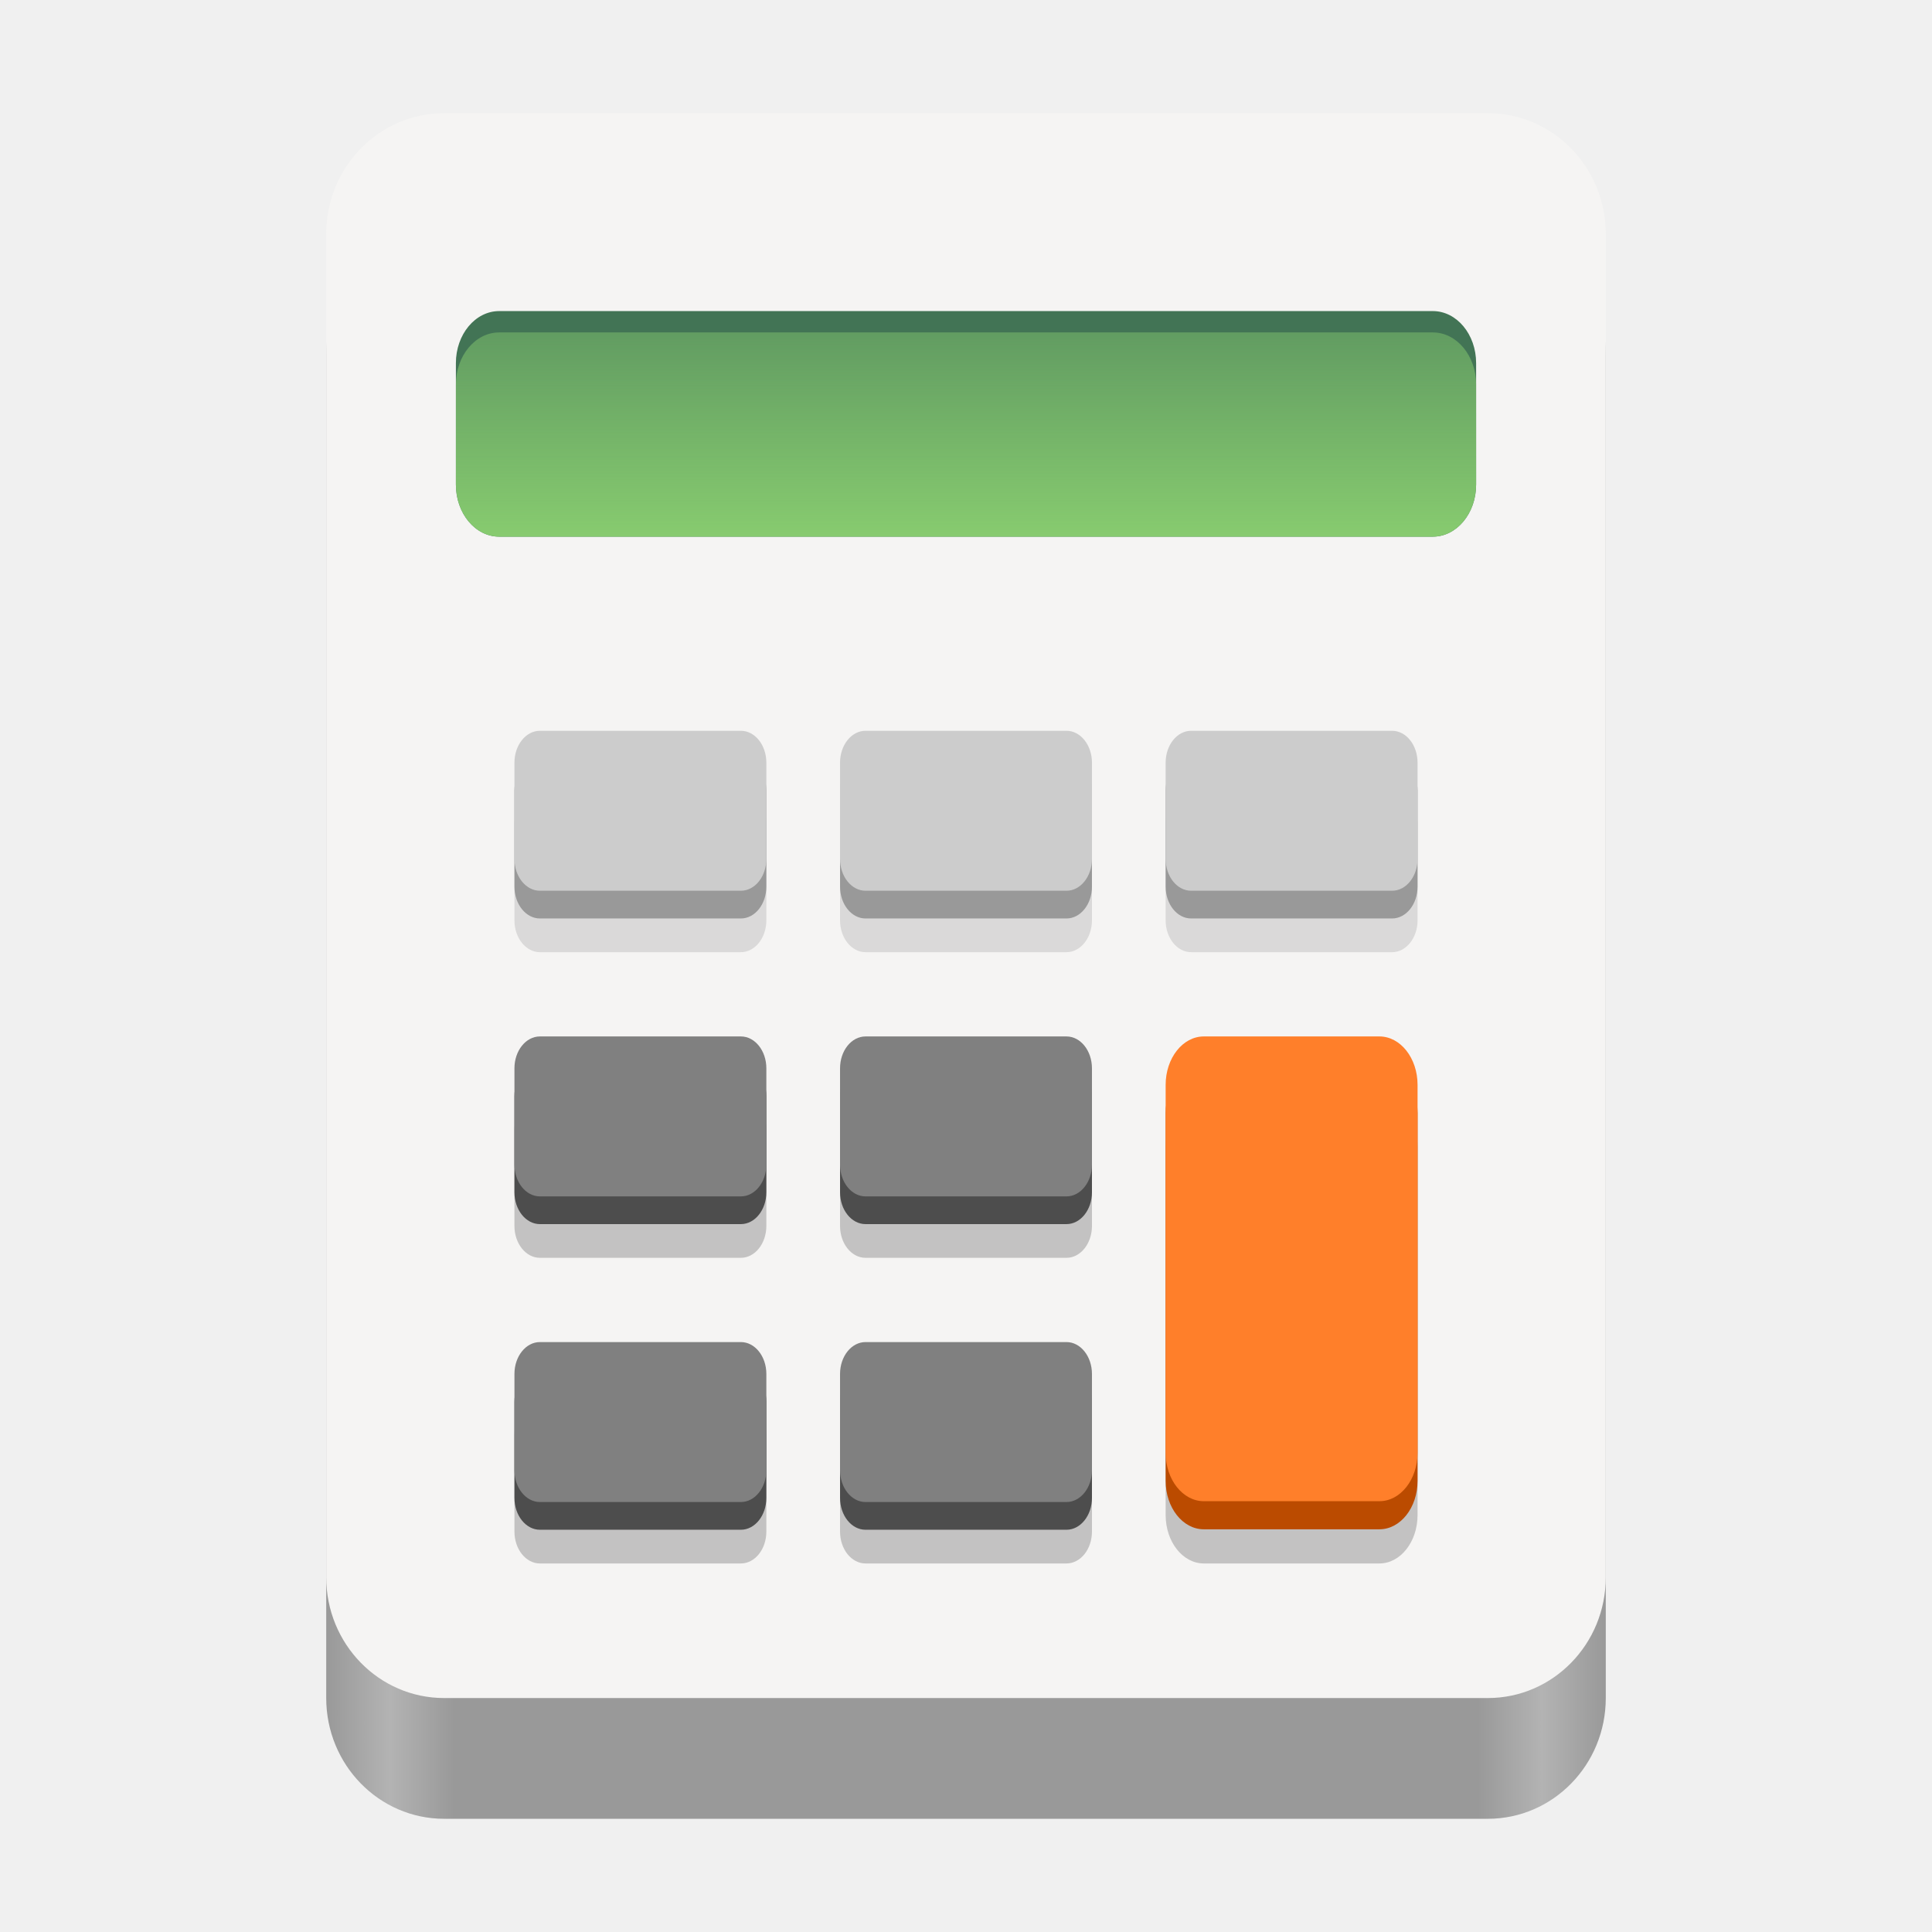
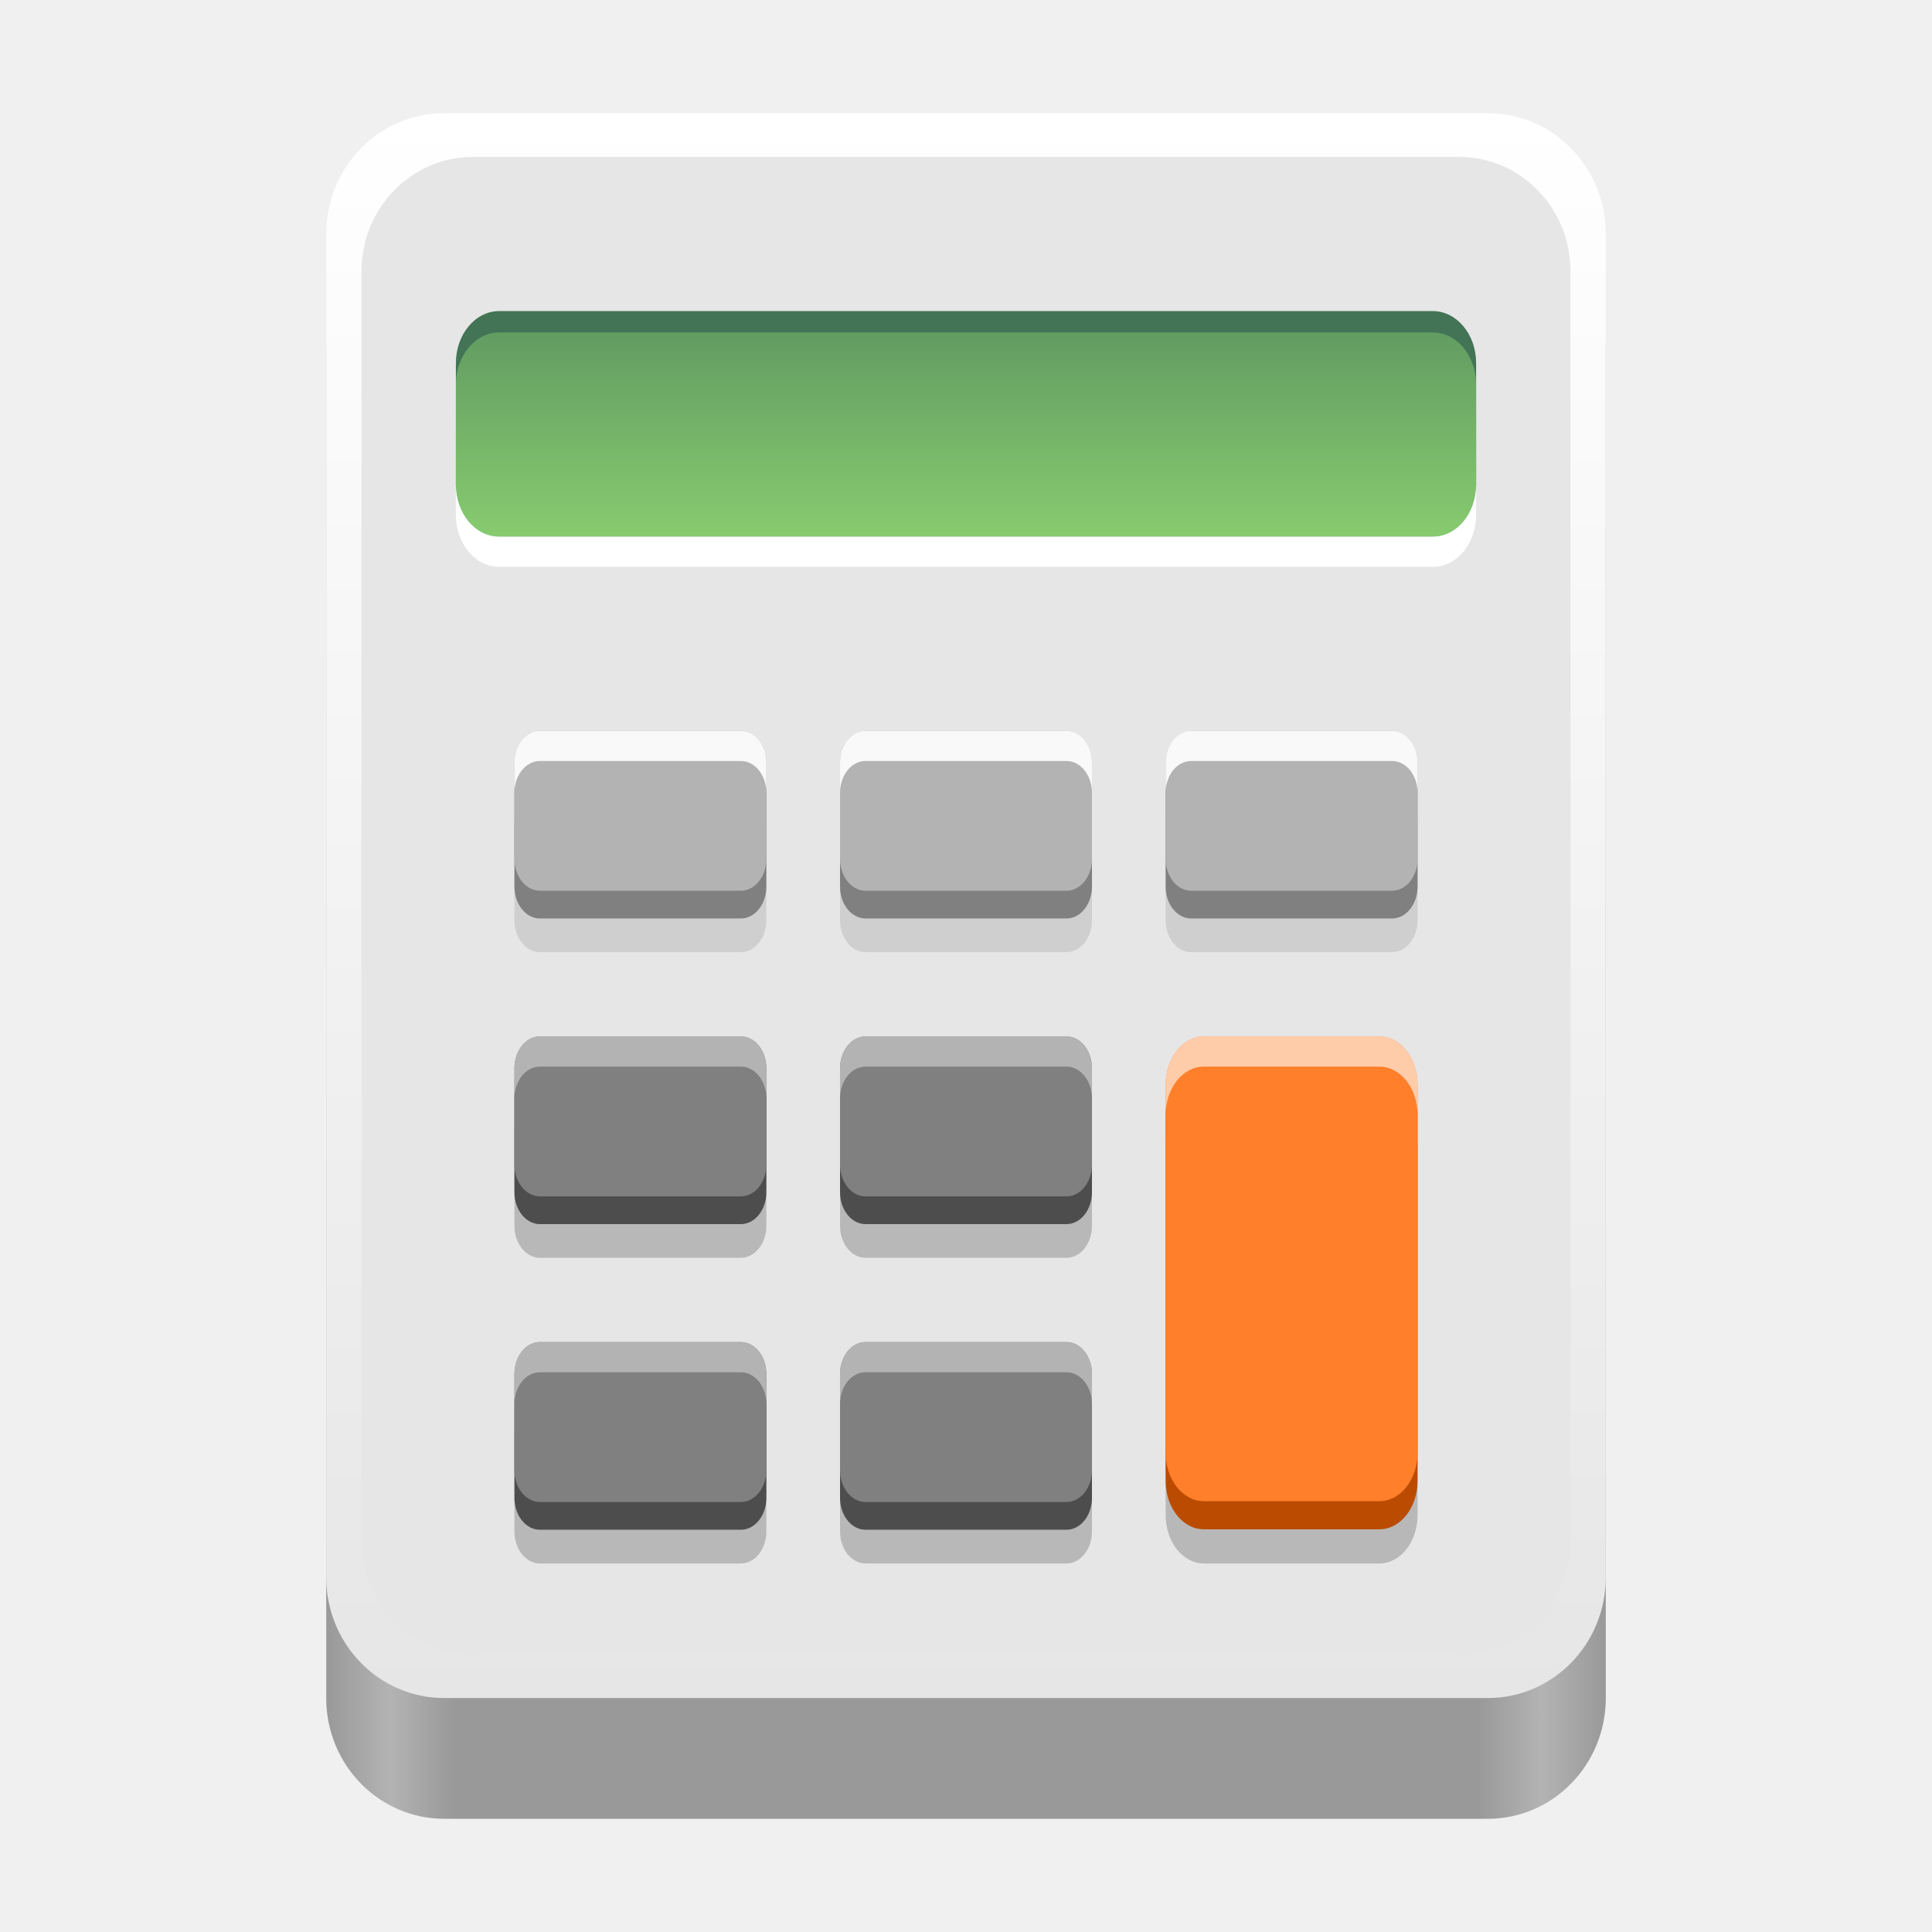
<svg xmlns="http://www.w3.org/2000/svg" xmlns:xlink="http://www.w3.org/1999/xlink" width="128" height="128" viewBox="0 0 128 128" version="1.1" id="svg5">
  <defs id="defs2">
+     <linearGradient id="linearGradient775">
+       <stop style="stop-color:#ffffff;stop-opacity:1;" offset="0" id="stop771" />
+       <stop style="stop-color:#e6e6e6;stop-opacity:1" offset="1" id="stop773" />
+     </linearGradient>
    <linearGradient id="linearGradient2694">
      <stop style="stop-color:#87cb6f;stop-opacity:1;" offset="0" id="stop2690" />
      <stop style="stop-color:#8dd374;stop-opacity:0;" offset="1" id="stop2692" />
    </linearGradient>
    <linearGradient y2="236" x2="96" y1="236" x1="32" gradientTransform="translate(604.8168,170.5864)" gradientUnits="userSpaceOnUse" id="linearGradient1099" xlink:href="#linearGradient1036" />
    <linearGradient id="linearGradient1036">
      <stop id="stop1032" offset="0" style="stop-color:#d5d3cf;stop-opacity:1;" />
      <stop id="stop1034" offset="1" style="stop-color:#f6f5f4;stop-opacity:1" />
    </linearGradient>
    <radialGradient r="32" fy="-76" fx="-244" cy="-76" cx="-244" gradientTransform="matrix(0.8833333,0,0,0.8833333,-460.3502,463.1197)" gradientUnits="userSpaceOnUse" id="radialGradient1103" xlink:href="#linearGradient1069" />
    <linearGradient id="linearGradient1069">
      <stop id="stop1065" offset="0" style="stop-color:#d5d3cf;stop-opacity:1" />
      <stop id="stop1067-1" offset="1" style="stop-color:#949390;stop-opacity:1" />
    </linearGradient>
    <linearGradient gradientUnits="userSpaceOnUse" y2="232" x2="64" y1="262.5" x1="64" id="linearGradient1027" xlink:href="#linearGradient1025" gradientTransform="translate(-470.5864,432.8168)" />
    <linearGradient id="linearGradient1025">
      <stop id="stop1021" offset="0" style="stop-color:#9a9996;stop-opacity:1" />
      <stop id="stop1023" offset="1" style="stop-color:#77767b;stop-opacity:1" />
    </linearGradient>
    <clipPath clipPathUnits="userSpaceOnUse" id="clipPath1609-7">
      <path id="path1611-5" d="m 252,116 28,-28 v -8 h -36 v 36 z" style="fill:#e74747;stroke:none;stroke-width:0.25px;stroke-linecap:butt;stroke-linejoin:miter;stroke-opacity:1" />
    </clipPath>
    <linearGradient id="linearGradient8241">
      <stop style="stop-color:#999999;stop-opacity:1" offset="0" id="stop8237" />
      <stop style="stop-color:#b3b3b3;stop-opacity:1" offset="0.05" id="stop9349" />
      <stop style="stop-color:#999999;stop-opacity:1" offset="0.1" id="stop21746" />
      <stop style="stop-color:#999999;stop-opacity:1" offset="0.9" id="stop21940" />
      <stop style="stop-color:#b3b3b3;stop-opacity:1" offset="0.95" id="stop9351" />
      <stop style="stop-color:#999999;stop-opacity:1" offset="1" id="stop8239" />
    </linearGradient>
    <radialGradient r="32" fy="-76" fx="-244" cy="-76" cx="-244" gradientTransform="matrix(0.8833333,0,0,0.8833333,-460.3502,463.1197)" gradientUnits="userSpaceOnUse" id="radialGradient1103-5" xlink:href="#linearGradient1069" />
    <clipPath clipPathUnits="userSpaceOnUse" id="clipPath1609-7-7">
      <path id="path1611-5-0" d="m 252,116 28,-28 v -8 h -36 v 36 z" style="fill:#e74747;stroke:none;stroke-width:0.25px;stroke-linecap:butt;stroke-linejoin:miter;stroke-opacity:1" />
    </clipPath>
    <clipPath clipPathUnits="userSpaceOnUse" id="clipPath744">
      <rect style="fill:#1e88e5;fill-opacity:1;stroke-width:0.265" id="rect746" width="541.867" height="541.867" x="0" y="1.5987212e-14" rx="79.375" ry="79.375" />
    </clipPath>
    <clipPath clipPathUnits="userSpaceOnUse" id="clipPath62">
      <rect style="fill:#1e88e5;fill-opacity:1;stroke-width:0.265" id="rect64" width="541.867" height="541.867" x="2.2507105e-05" y="-0.422" rx="79.375" ry="79.375" />
    </clipPath>
    <linearGradient xlink:href="#linearGradient8241" id="linearGradient8243" x1="11.5" y1="120.5" x2="116.5" y2="120.5" gradientUnits="userSpaceOnUse" gradientTransform="matrix(0.8073687,0,0,1,12.3284,0)" />
    <radialGradient r="32" fy="-76" fx="-244" cy="-76" cx="-244" gradientTransform="matrix(0.8833333,0,0,0.8833333,-460.3502,463.1197)" gradientUnits="userSpaceOnUse" id="radialGradient1103-6" xlink:href="#linearGradient1069" />
    <clipPath clipPathUnits="userSpaceOnUse" id="clipPath1609-7-2">
      <path id="path1611-5-3" d="m 252,116 28,-28 v -8 h -36 v 36 z" style="fill:#e74747;stroke:none;stroke-width:0.25px;stroke-linecap:butt;stroke-linejoin:miter;stroke-opacity:1" />
    </clipPath>
    <clipPath clipPathUnits="userSpaceOnUse" id="clipPath966">
      <rect style="fill:#999999;fill-opacity:1;stroke-width:0.265" id="rect968" width="541.867" height="541.867" x="0" y="-2.8421709e-14" rx="79.375" ry="79.375" />
    </clipPath>
    <clipPath clipPathUnits="userSpaceOnUse" id="clipPath402">
      <rect style="fill:#999999;fill-opacity:1;stroke-width:0.265" id="rect404" width="541.867" height="541.867" x="1.5908203e-05" y="1.5908203e-05" rx="79.375" ry="79.375" />
    </clipPath>
    <clipPath clipPathUnits="userSpaceOnUse" id="clipPath2739">
      <rect style="fill:#999999;fill-opacity:1;stroke-width:0.265" id="rect2741" width="541.867" height="541.867" x="-7.8515623e-06" y="1.863" rx="79.375" ry="79.375" />
    </clipPath>
    <linearGradient xlink:href="#linearGradient2694" id="linearGradient2696" x1="64" y1="39.555" x2="64" y2="15.5" gradientUnits="userSpaceOnUse" gradientTransform="matrix(0.9763933,0,0,1,1.510828,-4)" />
+     <linearGradient xlink:href="#linearGradient775" id="linearGradient777" x1="64" y1="7.5" x2="64" y2="112.5" gradientUnits="userSpaceOnUse" />
  </defs>
  <g id="layer2">
    <rect style="fill:url(#linearGradient8243);fill-opacity:1;stroke-width:0.899" id="rect440" width="84.774" height="105" x="21.613" y="15.5" rx="7.811" ry="8" />
-     <rect style="fill:#f5f4f3;fill-opacity:1;stroke-width:0.899" id="rect358" width="84.773" height="105" x="21.613" y="7.5" rx="7.811" ry="8" />
+     <rect style="fill:url(#linearGradient777);fill-opacity:1;stroke-width:0.899" id="rect358" width="84.773" height="105" x="21.613" y="7.5" rx="7.811" ry="8" />
+     <rect style="fill:#e6e6e6;fill-opacity:1;stroke-width:0.849" id="rect364" width="80.096" height="99.207" x="23.952" y="10.397" rx="7.38" ry="7.559" />
    <rect style="fill:#427455;fill-opacity:1;stroke:none;stroke-width:0.523;stroke-miterlimit:4;stroke-dasharray:none;stroke-opacity:1" id="rect4359" width="67.593" height="14.945" x="30.204" y="20.61" rx="2.869" ry="3.448" />
    <rect style="fill:url(#linearGradient2696);fill-opacity:1;stroke-width:4.085" id="rect958" width="67.593" height="13.531" x="30.204" y="22.024" rx="2.869" ry="3.448" />
    <rect style="opacity:0.3;fill:#999999;stroke-width:1.796" id="rect1812" width="16.69" height="10.597" x="34.083" y="52.487" rx="1.688" ry="2.112" />
-     <rect style="fill:#999999;stroke-width:1.796" id="rect6360" width="16.69" height="10.597" x="34.083" y="50.254" rx="1.688" ry="2.112" />
-     <rect style="fill:#cccccc;stroke-width:1.796" id="rect1760" width="16.69" height="10.597" x="34.083" y="48.417" rx="1.688" ry="2.112" />
+     <rect style="fill:#808080;stroke-width:1.796" id="rect6360" width="16.69" height="10.597" x="34.083" y="50.254" rx="1.688" ry="2.112" />
+     <rect style="fill:#b3b3b3;stroke-width:1.796" id="rect1760" width="16.69" height="10.597" x="34.083" y="48.417" rx="1.688" ry="2.112" />
    <rect style="opacity:0.3;fill:#4d4d4d;stroke-width:1.796" id="rect1814" width="16.69" height="10.597" x="34.083" y="92.986" rx="1.688" ry="2.112" />
    <rect style="fill:#4d4d4d;stroke-width:1.796" id="rect6564" width="16.69" height="10.597" x="34.083" y="90.753" rx="1.688" ry="2.112" />
    <rect style="fill:#808080;stroke-width:1.796" id="rect2137" width="16.69" height="10.597" x="34.083" y="88.916" rx="1.688" ry="2.112" />
    <g id="g1820" style="opacity:0.3;stroke-width:1.111" transform="matrix(0.258372,0,0,0.3234156,-3.545136,-13.44593)">
      <rect style="fill:#4d4d4d;stroke-width:8.684" id="rect1818" width="90.264" height="45.783" x="111.246" y="248.042" rx="9.127" ry="9.127" transform="matrix(0.7156538,0,0,0.7156538,66.01995,88.96449)" />
    </g>
    <g id="g1155" style="fill:#4d4d4d;stroke-width:1.111" transform="matrix(0.258372,0,0,0.3234156,-3.545136,-15.67893)">
      <rect style="fill:#4d4d4d;stroke-width:8.684" id="rect1135" width="90.264" height="45.783" x="111.246" y="248.042" rx="9.127" ry="9.127" transform="matrix(0.7156538,0,0,0.7156538,66.01995,88.96449)" />
    </g>
    <rect style="fill:#808080;stroke-width:1.796" id="rect1143" width="16.69" height="10.597" x="34.083" y="68.667" rx="1.688" ry="2.112" />
    <rect style="opacity:0.3;fill:#999999;stroke-width:1.796" id="rect1822" width="16.69" height="10.597" x="55.655" y="52.487" rx="1.688" ry="2.112" />
-     <rect style="fill:#999999;stroke-width:1.796" id="rect6362" width="16.69" height="10.597" x="55.655" y="50.254" rx="1.688" ry="2.112" />
-     <rect style="fill:#cccccc;stroke-width:1.796" id="rect1864" width="16.69" height="10.597" x="55.655" y="48.417" rx="1.688" ry="2.112" />
+     <rect style="fill:#808080;stroke-width:1.796" id="rect6362" width="16.69" height="10.597" x="55.655" y="50.254" rx="1.688" ry="2.112" />
+     <rect style="fill:#b3b3b3;stroke-width:1.796" id="rect1864" width="16.69" height="10.597" x="55.655" y="48.417" rx="1.688" ry="2.112" />
    <rect style="opacity:0.3;fill:#4d4d4d;stroke-width:1.796" id="rect1824" width="16.69" height="10.597" x="55.655" y="92.986" rx="1.688" ry="2.112" />
    <rect style="fill:#4d4d4d;stroke-width:1.796" id="rect6566" width="16.69" height="10.597" x="55.655" y="90.753" rx="1.688" ry="2.112" />
    <rect style="fill:#808080;stroke-width:1.796" id="rect2139" width="16.69" height="10.597" x="55.655" y="88.916" rx="1.688" ry="2.112" />
    <g id="g1830" style="opacity:0.3;stroke-width:1.111" transform="matrix(0.258372,0,0,0.3234156,-6.001579,-13.44593)">
      <rect style="fill:#4d4d4d;stroke-width:8.684" id="rect1828" width="90.264" height="45.783" x="241.198" y="248.042" rx="9.127" ry="9.127" transform="matrix(0.7156538,0,0,0.7156538,66.01995,88.96449)" />
    </g>
    <g id="g1152" style="fill:#4d4d4d;stroke-width:1.111" transform="matrix(0.258372,0,0,0.3234156,-6.001579,-15.67893)">
      <rect style="fill:#4d4d4d;stroke-width:8.684" id="rect1137" width="90.264" height="45.783" x="241.198" y="248.042" rx="9.127" ry="9.127" transform="matrix(0.7156538,0,0,0.7156538,66.01995,88.96449)" />
    </g>
    <rect style="fill:#808080;stroke-width:1.796" id="rect1145" width="16.69" height="10.597" x="55.655" y="68.667" rx="1.688" ry="2.112" />
    <rect style="opacity:0.3;fill:#999999;stroke-width:1.796" id="rect1832" width="16.69" height="10.597" x="77.227" y="52.487" rx="1.688" ry="2.112" />
-     <rect style="fill:#999999;stroke-width:1.796" id="rect6364" width="16.69" height="10.597" x="77.227" y="50.254" rx="1.688" ry="2.112" />
-     <rect style="fill:#cccccc;stroke-width:1.796" id="rect1866" width="16.69" height="10.597" x="77.227" y="48.417" rx="1.688" ry="2.112" />
+     <rect style="fill:#808080;stroke-width:1.796" id="rect6364" width="16.69" height="10.597" x="77.227" y="50.254" rx="1.688" ry="2.112" />
+     <rect style="fill:#b3b3b3;stroke-width:1.796" id="rect1866" width="16.69" height="10.597" x="77.227" y="48.417" rx="1.688" ry="2.112" />
    <rect style="opacity:0.3;fill:#4d4d4d;fill-opacity:1;stroke-width:3.062" id="rect1834" width="16.69" height="30.791" x="77.227" y="72.792" rx="2.528" ry="3.208" />
    <rect style="fill:#bb4b00;fill-opacity:1;stroke-width:3.062" id="rect6568" width="16.69" height="30.791" x="77.227" y="70.529" rx="2.528" ry="3.208" />
    <rect style="fill:#ff7f2a;stroke-width:3.062" id="rect2141" width="16.69" height="30.791" x="77.227" y="68.667" rx="2.528" ry="3.208" />
+     <path id="rect1558" style="fill:#ffccaa;stroke-width:3.062" d="M 79.756 68.666 C 78.355 68.666 77.227 70.098 77.227 71.875 L 77.227 73.875 C 77.227 72.098 78.355 70.666 79.756 70.666 L 91.389 70.666 C 92.789 70.666 93.918 72.098 93.918 73.875 L 93.918 71.875 C 93.918 70.098 92.789 68.666 91.389 68.666 L 79.756 68.666 z " />
+     <path id="rect1563" style="fill:#b3b3b3;stroke-width:1.796;fill-opacity:1" d="M 57.342 68.666 C 56.407 68.666 55.654 69.609 55.654 70.779 L 55.654 72.779 C 55.654 71.609 56.407 70.666 57.342 70.666 L 70.658 70.666 C 71.593 70.666 72.346 71.609 72.346 72.779 L 72.346 70.779 C 72.346 69.609 71.593 68.666 70.658 68.666 L 57.342 68.666 z " />
+     <path id="rect1568" style="fill:#b3b3b3;stroke-width:1.796;fill-opacity:1" d="M 57.342 88.916 C 56.407 88.916 55.654 89.859 55.654 91.029 L 55.654 93.029 C 55.654 91.859 56.407 90.916 57.342 90.916 L 70.658 90.916 C 71.593 90.916 72.346 91.859 72.346 93.029 L 72.346 91.029 C 72.346 89.859 71.593 88.916 70.658 88.916 L 57.342 88.916 z " />
+     <path id="rect1711" style="fill:#b3b3b3;stroke-width:1.796;fill-opacity:1" d="M 35.77 68.666 C 34.835 68.666 34.082 69.609 34.082 70.779 L 34.082 72.779 C 34.082 71.609 34.835 70.666 35.77 70.666 L 49.086 70.666 C 50.021 70.666 50.773 71.609 50.773 72.779 L 50.773 70.779 C 50.773 69.609 50.021 68.666 49.086 68.666 L 35.77 68.666 z " />
+     <path id="rect1716" style="fill:#b3b3b3;stroke-width:1.796;fill-opacity:1" d="M 35.77 88.916 C 34.835 88.916 34.082 89.859 34.082 91.029 L 34.082 93.029 C 34.082 91.859 34.835 90.916 35.77 90.916 L 49.086 90.916 C 50.021 90.916 50.773 91.859 50.773 93.029 L 50.773 91.029 C 50.773 89.859 50.021 88.916 49.086 88.916 L 35.77 88.916 z " />
+     <path id="rect1790" style="fill:#f9f9f9;stroke-width:1.796" d="M 57.342 48.418 C 56.407 48.418 55.654 49.359 55.654 50.529 L 55.654 52.529 C 55.654 51.359 56.407 50.418 57.342 50.418 L 70.658 50.418 C 71.593 50.418 72.346 51.359 72.346 52.529 L 72.346 50.529 C 72.346 49.359 71.593 48.418 70.658 48.418 L 57.342 48.418 z " />
+     <path id="rect1795" style="fill:#f9f9f9;stroke-width:1.796;fill-opacity:1" d="M 78.914 48.418 C 77.979 48.418 77.227 49.359 77.227 50.529 L 77.227 52.529 C 77.227 51.359 77.979 50.418 78.914 50.418 L 92.23 50.418 C 93.165 50.418 93.918 51.359 93.918 52.529 L 93.918 50.529 C 93.918 49.359 93.165 48.418 92.23 48.418 L 78.914 48.418 z " />
+     <path id="rect1869" style="fill:#f9f9f9;stroke-width:1.796;fill-opacity:1" d="M 35.77 48.418 C 34.835 48.418 34.082 49.359 34.082 50.529 L 34.082 52.529 C 34.082 51.359 34.835 50.418 35.77 50.418 L 49.086 50.418 C 50.021 50.418 50.773 51.359 50.773 52.529 L 50.773 50.529 C 50.773 49.359 50.021 48.418 49.086 48.418 L 35.77 48.418 z " />
+     <path id="rect2012" style="fill:#ffffff;fill-opacity:1;stroke-width:4.085" d="M 30.203 32.107 L 30.203 34.107 C 30.203 36.018 31.483 37.555 33.072 37.555 L 94.928 37.555 C 96.517 37.555 97.797 36.018 97.797 34.107 L 97.797 32.107 C 97.797 34.018 96.517 35.555 94.928 35.555 L 33.072 35.555 C 31.483 35.555 30.203 34.018 30.203 32.107 z " />
  </g>
</svg>
